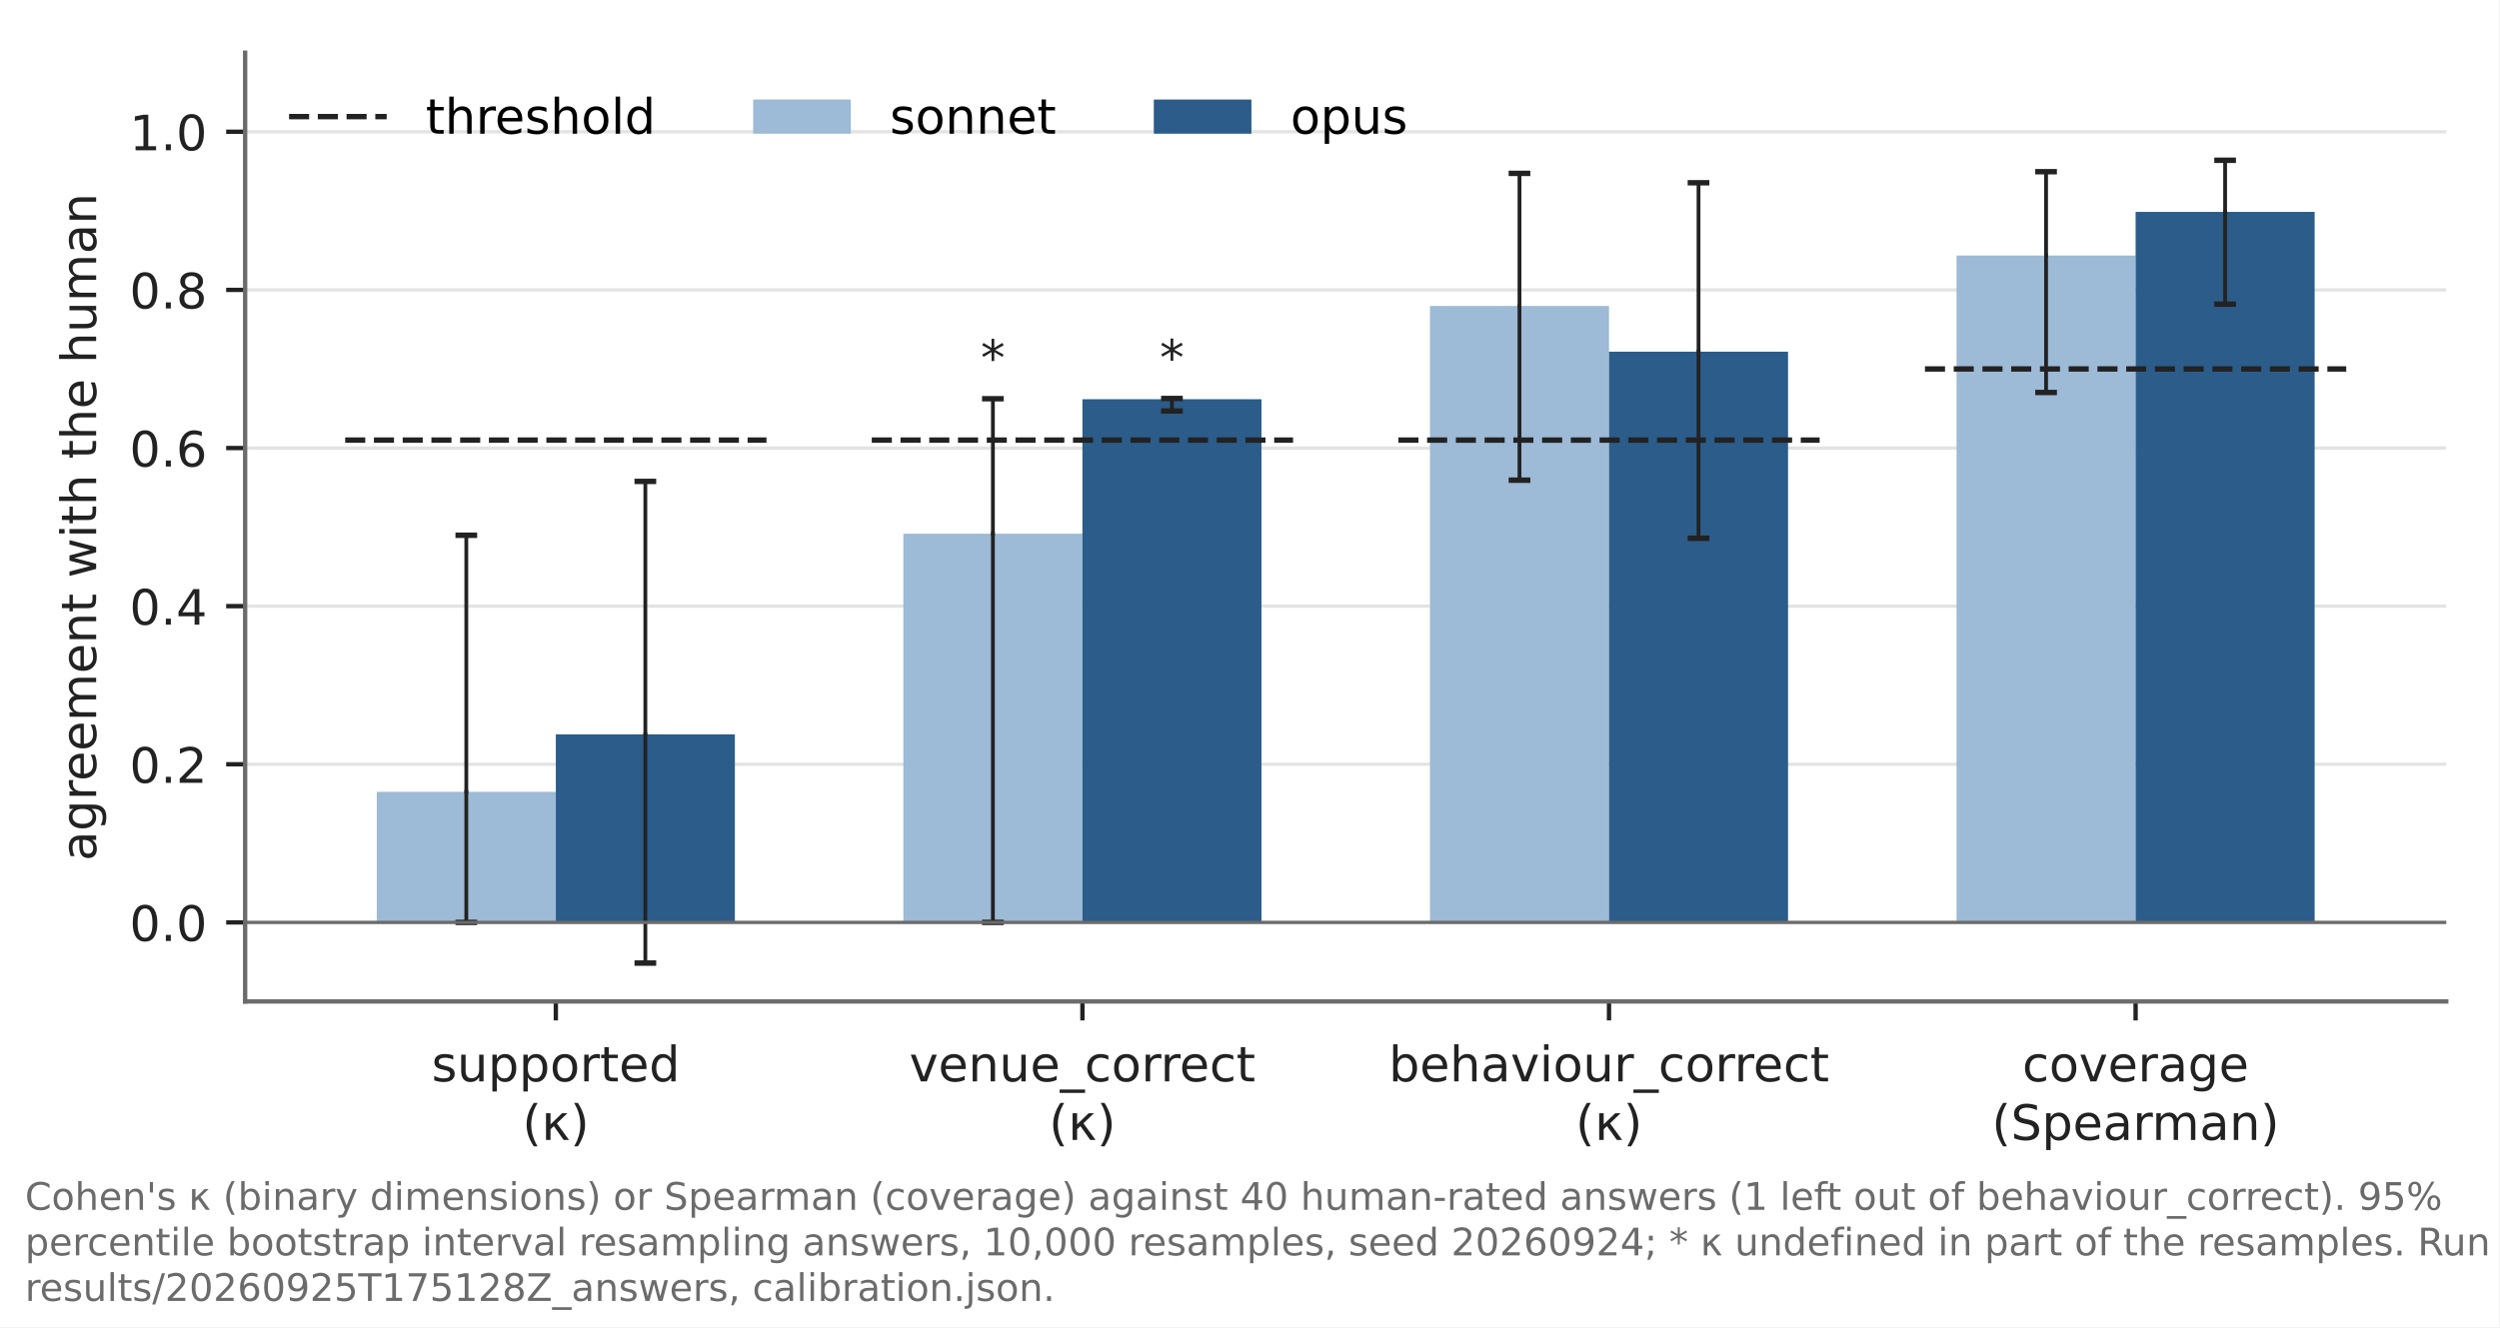
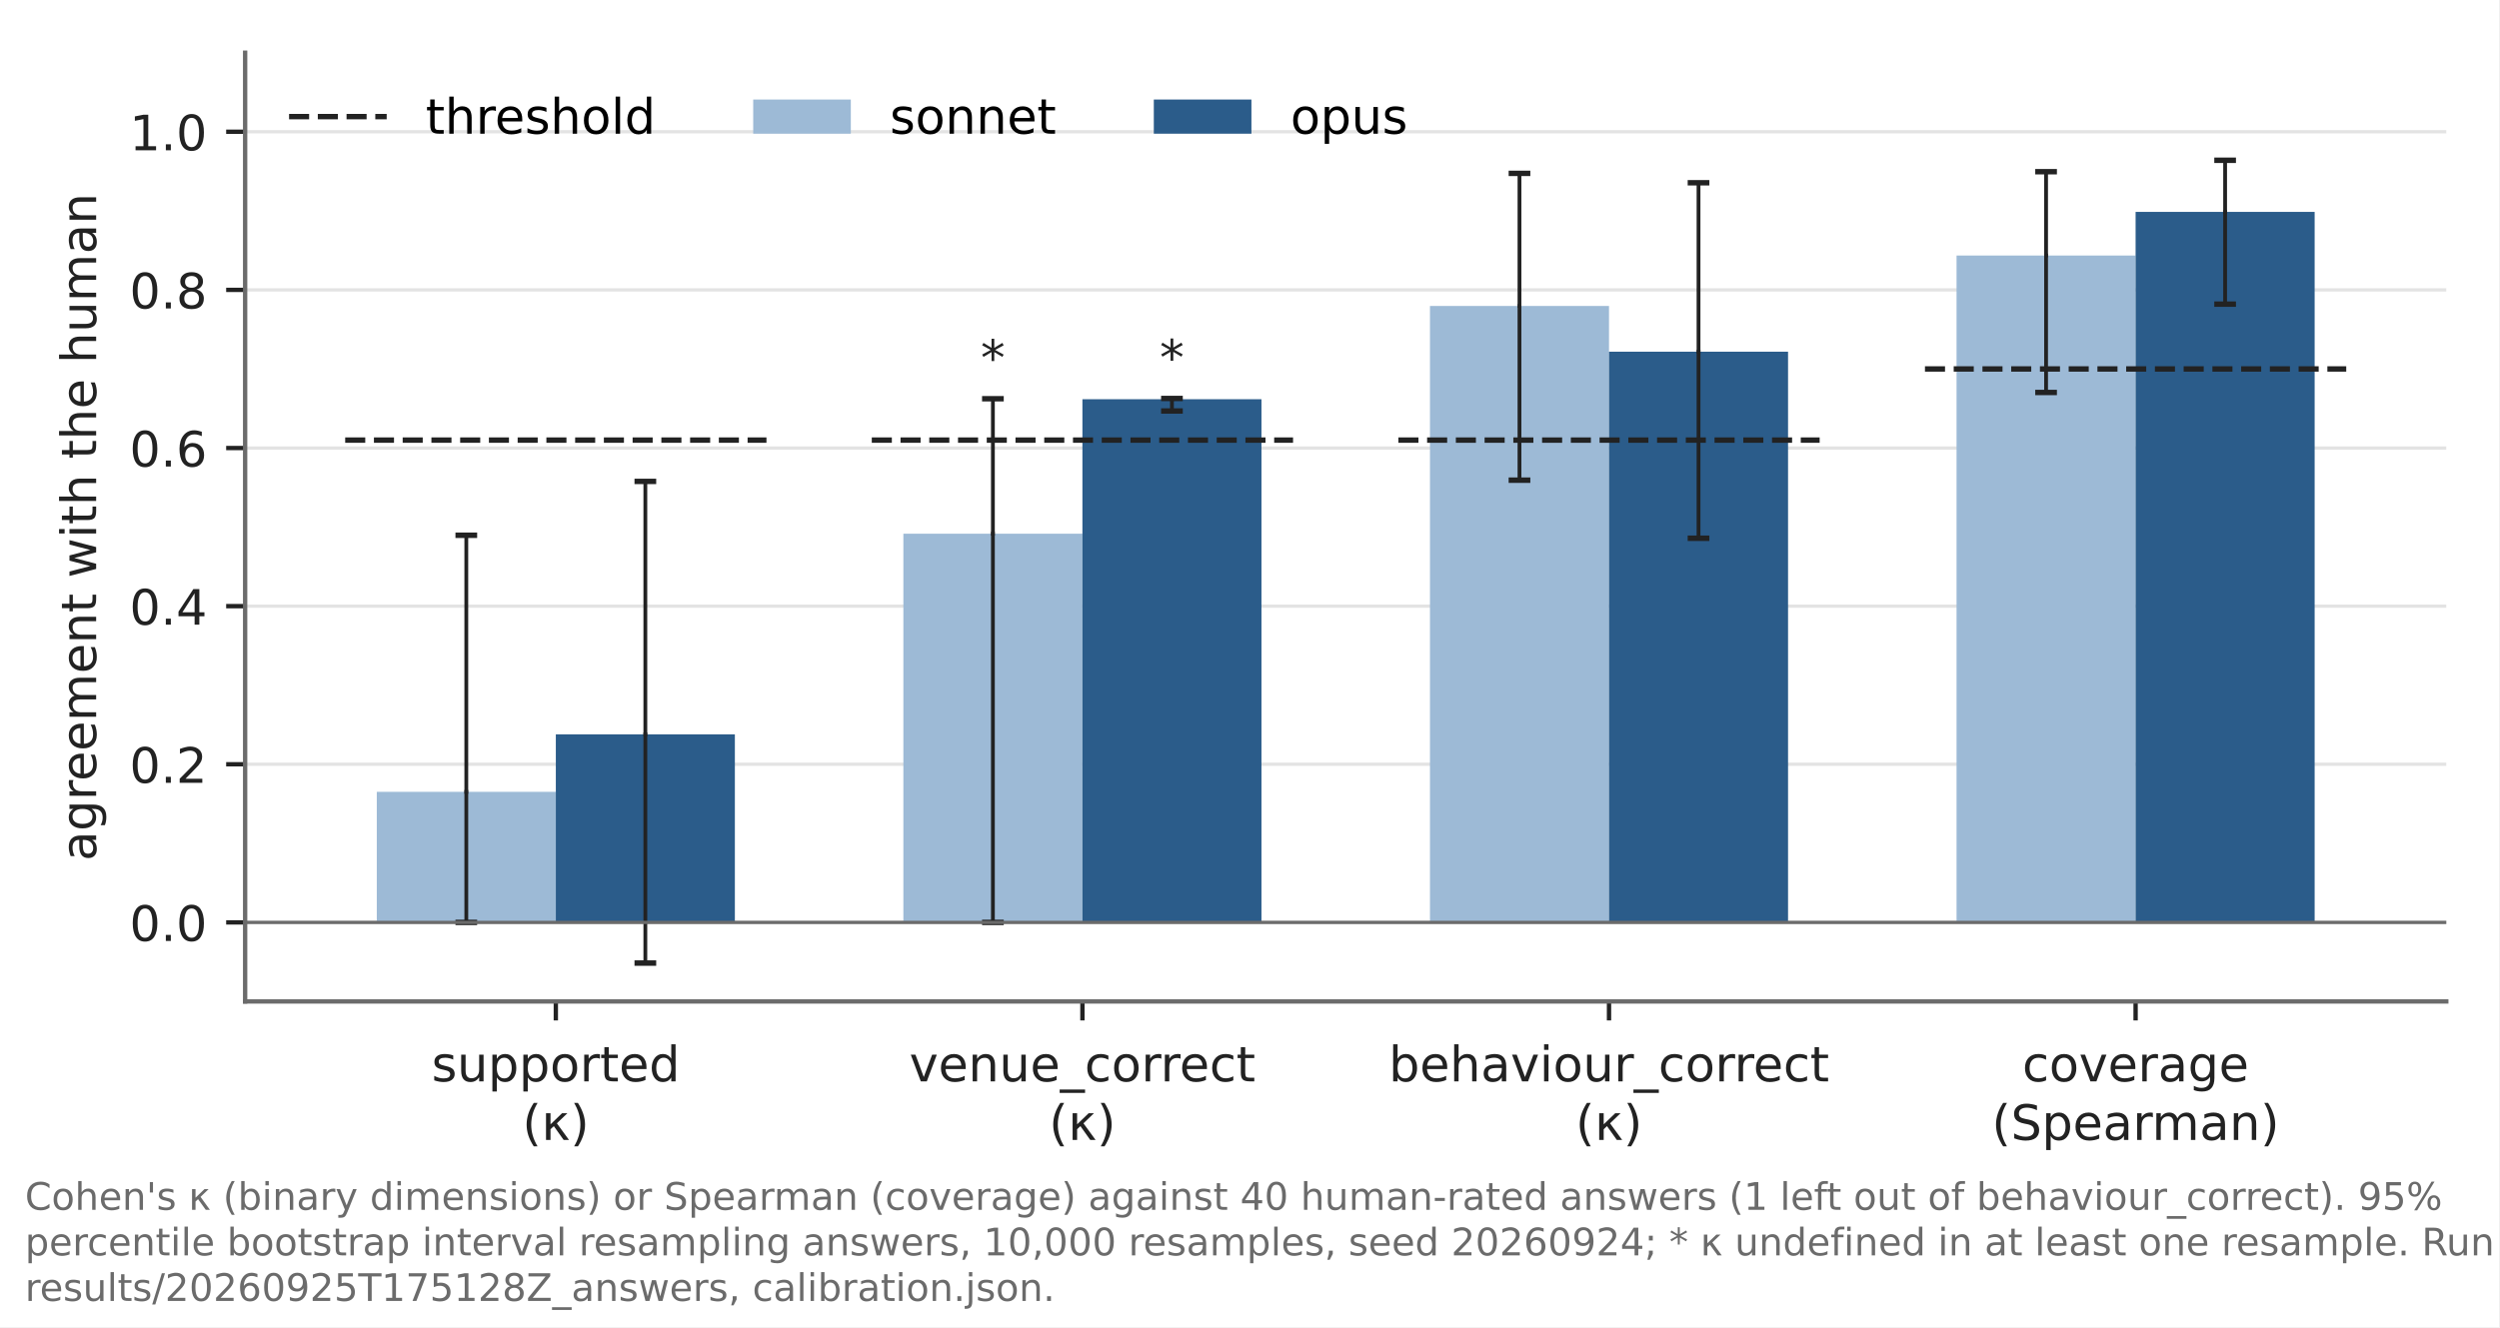
<svg xmlns="http://www.w3.org/2000/svg" xmlns:xlink="http://www.w3.org/1999/xlink" width="460.8pt" height="244.8pt" viewBox="0 0 460.8 244.8" version="1.1">
  <defs>
    <style type="text/css">*{stroke-linejoin: round; stroke-linecap: butt}</style>
  </defs>
  <g id="figure_1">
    <g id="patch_1">
      <path d="M 0 244.8  L 460.8 244.8  L 460.8 0  L 0 0  z " style="fill: #ffffff" />
    </g>
    <g id="axes_1">
      <g id="patch_2">
        <path d="M 45.202 184.728  L 451.08 184.728  L 451.08 9.72  L 45.202 9.72  z " style="fill: #ffffff" />
      </g>
      <g id="matplotlib.axis_1">
        <g id="xtick_1">
          <g id="line2d_1">
            <defs>
              <path id="mafd5c0f1e5" d="M 0 0  L 0 3.5  " style="stroke: #222222; stroke-width: 0.8" />
            </defs>
            <g>
              <use xlink:href="#mafd5c0f1e5" x="102.491" y="184.728" style="fill: #222222; stroke: #222222; stroke-width: 0.8" />
            </g>
          </g>
          <g id="text_1">
            <text style="font-size: 9px; font-family: 'DejaVu Sans'; fill: #222222" transform="translate(79.5882 199.4677)">supported</text>
            <text style="font-size: 9px; font-family: 'DejaVu Sans'; fill: #222222" transform="translate(96.3275 210.2695)">(κ)</text>
          </g>
        </g>
        <g id="xtick_2">
          <g id="line2d_2">
            <g>
              <use xlink:href="#mafd5c0f1e5" x="199.591" y="184.728" style="fill: #222222; stroke: #222222; stroke-width: 0.8" />
            </g>
          </g>
          <g id="text_2">
            <text style="font-size: 9px; font-family: 'DejaVu Sans'; fill: #222222" transform="translate(167.679 199.467)">venue_correct</text>
            <text style="font-size: 9px; font-family: 'DejaVu Sans'; fill: #222222" transform="translate(193.4275 210.2688)">(κ)</text>
          </g>
        </g>
        <g id="xtick_3">
          <g id="line2d_3">
            <g>
              <use xlink:href="#mafd5c0f1e5" x="296.691" y="184.728" style="fill: #222222; stroke: #222222; stroke-width: 0.8" />
            </g>
          </g>
          <g id="text_3">
            <text style="font-size: 9px; font-family: 'DejaVu Sans'; fill: #222222" transform="translate(256.0799 199.4677)">behaviour_correct</text>
            <text style="font-size: 9px; font-family: 'DejaVu Sans'; fill: #222222" transform="translate(290.5274 210.2695)">(κ)</text>
          </g>
        </g>
        <g id="xtick_4">
          <g id="line2d_4">
            <g>
              <use xlink:href="#mafd5c0f1e5" x="393.791" y="184.728" style="fill: #222222; stroke: #222222; stroke-width: 0.8" />
            </g>
          </g>
          <g id="text_4">
            <text style="font-size: 9px; font-family: 'DejaVu Sans'; fill: #222222" transform="translate(372.8977 199.467)">coverage</text>
            <text style="font-size: 9px; font-family: 'DejaVu Sans'; fill: #222222" transform="translate(367.2755 210.2688)">(Spearman)</text>
          </g>
        </g>
      </g>
      <g id="matplotlib.axis_2">
        <g id="ytick_1">
          <g id="line2d_5">
            <path d="M 45.202 170.144  L 451.08 170.144  " clip-path="url(#pfc2b0b4522)" style="fill: none; stroke: #e3e3e3; stroke-width: 0.6; stroke-linecap: square" />
          </g>
          <g id="line2d_6">
            <defs>
              <path id="m83682ffe1a" d="M 0 0  L -3.5 0  " style="stroke: #222222; stroke-width: 0.8" />
            </defs>
            <g>
              <use xlink:href="#m83682ffe1a" x="45.202" y="170.144" style="fill: #222222; stroke: #222222; stroke-width: 0.8" />
            </g>
          </g>
          <g id="text_5">
            <text style="font-size: 9px; font-family: 'DejaVu Sans'; text-anchor: end; fill: #222222" x="38.202" y="173.563" transform="rotate(-0 38.20211 173.5632)">0.0</text>
          </g>
        </g>
        <g id="ytick_2">
          <g id="line2d_7">
            <path d="M 45.202 140.976  L 451.08 140.976  " clip-path="url(#pfc2b0b4522)" style="fill: none; stroke: #e3e3e3; stroke-width: 0.6; stroke-linecap: square" />
          </g>
          <g id="line2d_8">
            <g>
              <use xlink:href="#m83682ffe1a" x="45.202" y="140.976" style="fill: #222222; stroke: #222222; stroke-width: 0.8" />
            </g>
          </g>
          <g id="text_6">
            <text style="font-size: 9px; font-family: 'DejaVu Sans'; text-anchor: end; fill: #222222" x="38.202" y="144.395" transform="rotate(-0 38.20211 144.3951)">0.2</text>
          </g>
        </g>
        <g id="ytick_3">
          <g id="line2d_9">
            <path d="M 45.202 111.808  L 451.08 111.808  " clip-path="url(#pfc2b0b4522)" style="fill: none; stroke: #e3e3e3; stroke-width: 0.6; stroke-linecap: square" />
          </g>
          <g id="line2d_10">
            <g>
              <use xlink:href="#m83682ffe1a" x="45.202" y="111.808" style="fill: #222222; stroke: #222222; stroke-width: 0.8" />
            </g>
          </g>
          <g id="text_7">
            <text style="font-size: 9px; font-family: 'DejaVu Sans'; text-anchor: end; fill: #222222" x="38.202" y="115.227" transform="rotate(-0 38.20211 115.2271)">0.4</text>
          </g>
        </g>
        <g id="ytick_4">
          <g id="line2d_11">
            <path d="M 45.202 82.64  L 451.08 82.64  " clip-path="url(#pfc2b0b4522)" style="fill: none; stroke: #e3e3e3; stroke-width: 0.6; stroke-linecap: square" />
          </g>
          <g id="line2d_12">
            <g>
              <use xlink:href="#m83682ffe1a" x="45.202" y="82.64" style="fill: #222222; stroke: #222222; stroke-width: 0.8" />
            </g>
          </g>
          <g id="text_8">
            <text style="font-size: 9px; font-family: 'DejaVu Sans'; text-anchor: end; fill: #222222" x="38.202" y="86.059" transform="rotate(-0 38.20211 86.05906)">0.6</text>
          </g>
        </g>
        <g id="ytick_5">
          <g id="line2d_13">
            <path d="M 45.202 53.472  L 451.08 53.472  " clip-path="url(#pfc2b0b4522)" style="fill: none; stroke: #e3e3e3; stroke-width: 0.6; stroke-linecap: square" />
          </g>
          <g id="line2d_14">
            <g>
              <use xlink:href="#m83682ffe1a" x="45.202" y="53.472" style="fill: #222222; stroke: #222222; stroke-width: 0.8" />
            </g>
          </g>
          <g id="text_9">
            <text style="font-size: 9px; font-family: 'DejaVu Sans'; text-anchor: end; fill: #222222" x="38.202" y="56.891" transform="rotate(-0 38.20211 56.89101)">0.8</text>
          </g>
        </g>
        <g id="ytick_6">
          <g id="line2d_15">
            <path d="M 45.202 24.304  L 451.08 24.304  " clip-path="url(#pfc2b0b4522)" style="fill: none; stroke: #e3e3e3; stroke-width: 0.6; stroke-linecap: square" />
          </g>
          <g id="line2d_16">
            <g>
              <use xlink:href="#m83682ffe1a" x="45.202" y="24.304" style="fill: #222222; stroke: #222222; stroke-width: 0.8" />
            </g>
          </g>
          <g id="text_10">
            <text style="font-size: 9px; font-family: 'DejaVu Sans'; text-anchor: end; fill: #222222" x="38.202" y="27.723" transform="rotate(-0 38.20211 27.72297)">1.0</text>
          </g>
        </g>
        <g id="text_11">
          <text style="font-size: 9px; font-family: 'DejaVu Sans'; text-anchor: middle; fill: #222222" x="17.727" y="97.224" transform="rotate(-90 17.72719 97.22413)">agreement with the human</text>
        </g>
      </g>
      <g id="patch_3">
        <path d="M 69.477 170.144  L 102.491 170.144  L 102.491 146.061  L 69.477 146.061  z " clip-path="url(#pfc2b0b4522)" style="fill: #9dbad6" />
      </g>
      <g id="patch_4">
        <path d="M 102.491 170.144  L 135.505 170.144  L 135.505 135.455  L 102.491 135.455  z " clip-path="url(#pfc2b0b4522)" style="fill: #2b5c8a" />
      </g>
      <g id="patch_5">
        <path d="M 166.577 170.144  L 199.591 170.144  L 199.591 98.446  L 166.577 98.446  z " clip-path="url(#pfc2b0b4522)" style="fill: #9dbad6" />
      </g>
      <g id="patch_6">
        <path d="M 199.591 170.144  L 232.605 170.144  L 232.605 73.64  L 199.591 73.64  z " clip-path="url(#pfc2b0b4522)" style="fill: #2b5c8a" />
      </g>
      <g id="patch_7">
        <path d="M 263.677 170.144  L 296.691 170.144  L 296.691 56.438  L 263.677 56.438  z " clip-path="url(#pfc2b0b4522)" style="fill: #9dbad6" />
      </g>
      <g id="patch_8">
        <path d="M 296.691 170.144  L 329.705 170.144  L 329.705 64.873  L 296.691 64.873  z " clip-path="url(#pfc2b0b4522)" style="fill: #2b5c8a" />
      </g>
      <g id="patch_9">
        <path d="M 360.777 170.144  L 393.791 170.144  L 393.791 47.134  L 360.777 47.134  z " clip-path="url(#pfc2b0b4522)" style="fill: #9dbad6" />
      </g>
      <g id="patch_10">
        <path d="M 393.791 170.144  L 426.805 170.144  L 426.805 39.085  L 393.791 39.085  z " clip-path="url(#pfc2b0b4522)" style="fill: #2b5c8a" />
      </g>
      <g id="LineCollection_1">
        <path d="M 85.984 170.144  L 85.984 98.732  " clip-path="url(#pfc2b0b4522)" style="fill: none; stroke: #222222; stroke-width: 0.7" />
      </g>
      <g id="line2d_17">
        <defs>
          <path id="m4def149ced" d="M 2 0  L -2 -0  " style="stroke: #222222" />
        </defs>
        <g clip-path="url(#pfc2b0b4522)">
          <use xlink:href="#m4def149ced" x="85.984" y="170.144" style="fill: #222222; stroke: #222222" />
        </g>
      </g>
      <g id="line2d_18">
        <g clip-path="url(#pfc2b0b4522)">
          <use xlink:href="#m4def149ced" x="85.984" y="98.732" style="fill: #222222; stroke: #222222" />
        </g>
      </g>
      <g id="LineCollection_2">
        <path d="M 118.998 177.647  L 118.998 88.796  " clip-path="url(#pfc2b0b4522)" style="fill: none; stroke: #222222; stroke-width: 0.7" />
      </g>
      <g id="line2d_19">
        <g clip-path="url(#pfc2b0b4522)">
          <use xlink:href="#m4def149ced" x="118.998" y="177.647" style="fill: #222222; stroke: #222222" />
        </g>
      </g>
      <g id="line2d_20">
        <g clip-path="url(#pfc2b0b4522)">
          <use xlink:href="#m4def149ced" x="118.998" y="88.796" style="fill: #222222; stroke: #222222" />
        </g>
      </g>
      <g id="line2d_21">
        <path d="M 63.651 81.182  L 141.331 81.182  " clip-path="url(#pfc2b0b4522)" style="fill: none; stroke-dasharray: 3.7,1.6; stroke-dashoffset: 0; stroke: #222222" />
      </g>
      <g id="LineCollection_3">
        <path d="M 183.084 170.144  L 183.084 73.549  " clip-path="url(#pfc2b0b4522)" style="fill: none; stroke: #222222; stroke-width: 0.7" />
      </g>
      <g id="line2d_22">
        <g clip-path="url(#pfc2b0b4522)">
          <use xlink:href="#m4def149ced" x="183.084" y="170.144" style="fill: #222222; stroke: #222222" />
        </g>
      </g>
      <g id="line2d_23">
        <g clip-path="url(#pfc2b0b4522)">
          <use xlink:href="#m4def149ced" x="183.084" y="73.549" style="fill: #222222; stroke: #222222" />
        </g>
      </g>
      <g id="LineCollection_4">
        <path d="M 216.098 75.809  L 216.098 73.503  " clip-path="url(#pfc2b0b4522)" style="fill: none; stroke: #222222; stroke-width: 0.7" />
      </g>
      <g id="line2d_24">
        <g clip-path="url(#pfc2b0b4522)">
          <use xlink:href="#m4def149ced" x="216.098" y="75.809" style="fill: #222222; stroke: #222222" />
        </g>
      </g>
      <g id="line2d_25">
        <g clip-path="url(#pfc2b0b4522)">
          <use xlink:href="#m4def149ced" x="216.098" y="73.503" style="fill: #222222; stroke: #222222" />
        </g>
      </g>
      <g id="line2d_26">
        <path d="M 160.751 81.182  L 238.431 81.182  " clip-path="url(#pfc2b0b4522)" style="fill: none; stroke-dasharray: 3.7,1.6; stroke-dashoffset: 0; stroke: #222222" />
      </g>
      <g id="LineCollection_5">
        <path d="M 280.184 88.573  L 280.184 31.98  " clip-path="url(#pfc2b0b4522)" style="fill: none; stroke: #222222; stroke-width: 0.7" />
      </g>
      <g id="line2d_27">
        <g clip-path="url(#pfc2b0b4522)">
          <use xlink:href="#m4def149ced" x="280.184" y="88.573" style="fill: #222222; stroke: #222222" />
        </g>
      </g>
      <g id="line2d_28">
        <g clip-path="url(#pfc2b0b4522)">
          <use xlink:href="#m4def149ced" x="280.184" y="31.98" style="fill: #222222; stroke: #222222" />
        </g>
      </g>
      <g id="LineCollection_6">
        <path d="M 313.198 99.286  L 313.198 33.713  " clip-path="url(#pfc2b0b4522)" style="fill: none; stroke: #222222; stroke-width: 0.7" />
      </g>
      <g id="line2d_29">
        <g clip-path="url(#pfc2b0b4522)">
          <use xlink:href="#m4def149ced" x="313.198" y="99.286" style="fill: #222222; stroke: #222222" />
        </g>
      </g>
      <g id="line2d_30">
        <g clip-path="url(#pfc2b0b4522)">
          <use xlink:href="#m4def149ced" x="313.198" y="33.713" style="fill: #222222; stroke: #222222" />
        </g>
      </g>
      <g id="line2d_31">
        <path d="M 257.851 81.182  L 335.531 81.182  " clip-path="url(#pfc2b0b4522)" style="fill: none; stroke-dasharray: 3.7,1.6; stroke-dashoffset: 0; stroke: #222222" />
      </g>
      <g id="LineCollection_7">
        <path d="M 377.284 72.394  L 377.284 31.671  " clip-path="url(#pfc2b0b4522)" style="fill: none; stroke: #222222; stroke-width: 0.7" />
      </g>
      <g id="line2d_32">
        <g clip-path="url(#pfc2b0b4522)">
          <use xlink:href="#m4def149ced" x="377.284" y="72.394" style="fill: #222222; stroke: #222222" />
        </g>
      </g>
      <g id="line2d_33">
        <g clip-path="url(#pfc2b0b4522)">
          <use xlink:href="#m4def149ced" x="377.284" y="31.671" style="fill: #222222; stroke: #222222" />
        </g>
      </g>
      <g id="LineCollection_8">
        <path d="M 410.298 56.101  L 410.298 29.565  " clip-path="url(#pfc2b0b4522)" style="fill: none; stroke: #222222; stroke-width: 0.7" />
      </g>
      <g id="line2d_34">
        <g clip-path="url(#pfc2b0b4522)">
          <use xlink:href="#m4def149ced" x="410.298" y="56.101" style="fill: #222222; stroke: #222222" />
        </g>
      </g>
      <g id="line2d_35">
        <g clip-path="url(#pfc2b0b4522)">
          <use xlink:href="#m4def149ced" x="410.298" y="29.565" style="fill: #222222; stroke: #222222" />
        </g>
      </g>
      <g id="line2d_36">
        <path d="M 354.951 68.056  L 432.631 68.056  " clip-path="url(#pfc2b0b4522)" style="fill: none; stroke-dasharray: 3.7,1.6; stroke-dashoffset: 0; stroke: #222222" />
      </g>
      <g id="line2d_37" />
      <g id="line2d_38">
        <path d="M 45.202 170.144  L 451.08 170.144  " clip-path="url(#pfc2b0b4522)" style="fill: none; stroke: #6b6b6b; stroke-width: 0.6; stroke-linecap: square" />
      </g>
      <g id="line2d_39">
        <path d="M 85.984 146.061  " clip-path="url(#pfc2b0b4522)" style="fill: none; stroke: #222222; stroke-width: 0.7; stroke-linecap: square" />
      </g>
      <g id="line2d_40">
        <path d="M 118.998 135.455  " clip-path="url(#pfc2b0b4522)" style="fill: none; stroke: #222222; stroke-width: 0.7; stroke-linecap: square" />
      </g>
      <g id="line2d_41">
        <path d="M 183.084 98.446  " clip-path="url(#pfc2b0b4522)" style="fill: none; stroke: #222222; stroke-width: 0.7; stroke-linecap: square" />
      </g>
      <g id="line2d_42">
        <path d="M 216.098 73.64  " clip-path="url(#pfc2b0b4522)" style="fill: none; stroke: #222222; stroke-width: 0.7; stroke-linecap: square" />
      </g>
      <g id="line2d_43">
        <path d="M 280.184 56.438  " clip-path="url(#pfc2b0b4522)" style="fill: none; stroke: #222222; stroke-width: 0.7; stroke-linecap: square" />
      </g>
      <g id="line2d_44">
        <path d="M 313.198 64.873  " clip-path="url(#pfc2b0b4522)" style="fill: none; stroke: #222222; stroke-width: 0.7; stroke-linecap: square" />
      </g>
      <g id="line2d_45">
        <path d="M 377.284 47.134  " clip-path="url(#pfc2b0b4522)" style="fill: none; stroke: #222222; stroke-width: 0.7; stroke-linecap: square" />
      </g>
      <g id="line2d_46">
        <path d="M 410.298 39.085  " clip-path="url(#pfc2b0b4522)" style="fill: none; stroke: #222222; stroke-width: 0.7; stroke-linecap: square" />
      </g>
      <g id="patch_11">
        <path d="M 45.202 184.728  L 45.202 9.72  " style="fill: none; stroke: #6b6b6b; stroke-width: 0.8; stroke-linejoin: miter; stroke-linecap: square" />
      </g>
      <g id="patch_12">
        <path d="M 45.202 184.728  L 451.08 184.728  " style="fill: none; stroke: #6b6b6b; stroke-width: 0.8; stroke-linejoin: miter; stroke-linecap: square" />
      </g>
      <g id="text_12">
        <text style="font-size: 9px; font-family: 'DejaVu Sans'; text-anchor: middle; fill: #222222" x="183.084" y="69.174" transform="rotate(-0 183.0841 69.17357)">*</text>
      </g>
      <g id="text_13">
        <text style="font-size: 9px; font-family: 'DejaVu Sans'; text-anchor: middle; fill: #222222" x="216.098" y="69.128" transform="rotate(-0 216.0981 69.12793)">*</text>
      </g>
      <g id="legend_1">
        <g id="line2d_47">
          <path d="M 53.302 21.509  L 62.302 21.509  L 71.302 21.509  " style="fill: none; stroke-dasharray: 3.7,1.6; stroke-dashoffset: 0; stroke: #222222" />
        </g>
        <g id="text_14">
          <text style="font-size: 9px; font-family: 'DejaVu Sans'; text-anchor: start" x="78.502" y="24.659" transform="rotate(-0 78.50211 24.65859)">threshold</text>
        </g>
        <g id="patch_13">
          <path d="M 138.886 24.659  L 156.886 24.659  L 156.886 18.359  L 138.886 18.359  z " style="fill: #9dbad6" />
        </g>
        <g id="text_15">
          <text style="font-size: 9px; font-family: 'DejaVu Sans'; text-anchor: start" x="164.086" y="24.659" transform="rotate(-0 164.0865 24.65859)">sonnet</text>
        </g>
        <g id="patch_14">
          <path d="M 212.755 24.659  L 230.755 24.659  L 230.755 18.359  L 212.755 18.359  z " style="fill: #2b5c8a" />
        </g>
        <g id="text_16">
          <text style="font-size: 9px; font-family: 'DejaVu Sans'; text-anchor: start" x="237.955" y="24.659" transform="rotate(-0 237.9554 24.65859)">opus</text>
        </g>
      </g>
    </g>
    <g id="text_17">
      <text style="font-size: 7px; font-family: 'DejaVu Sans'; fill: #6b6b6b" transform="translate(4.608 223.1658)">Cohen's κ (binary dimensions) or Spearman (coverage) against 40 human-rated answers (1 left out of behaviour_correct). 95%</text>
-       <text style="font-size: 7px; font-family: 'DejaVu Sans'; fill: #6b6b6b" transform="translate(4.608 231.5678)">percentile bootstrap interval resampling answers, 10,000 resamples, seed 20260924; * κ undefined in part of the resamples. Run</text>
+       <text style="font-size: 7px; font-family: 'DejaVu Sans'; fill: #6b6b6b" transform="translate(4.608 231.5678)">percentile bootstrap interval resampling answers, 10,000 resamples, seed 20260924; * κ undefined in at least one resample. Run</text>
      <text style="font-size: 7px; font-family: 'DejaVu Sans'; fill: #6b6b6b" transform="translate(4.608 239.9697)">results/20260925T175128Z_answers, calibration.json.</text>
    </g>
  </g>
  <defs>
    <clipPath id="pfc2b0b4522">
      <rect x="45.202" y="9.72" width="405.878" height="175.008" />
    </clipPath>
  </defs>
</svg>
